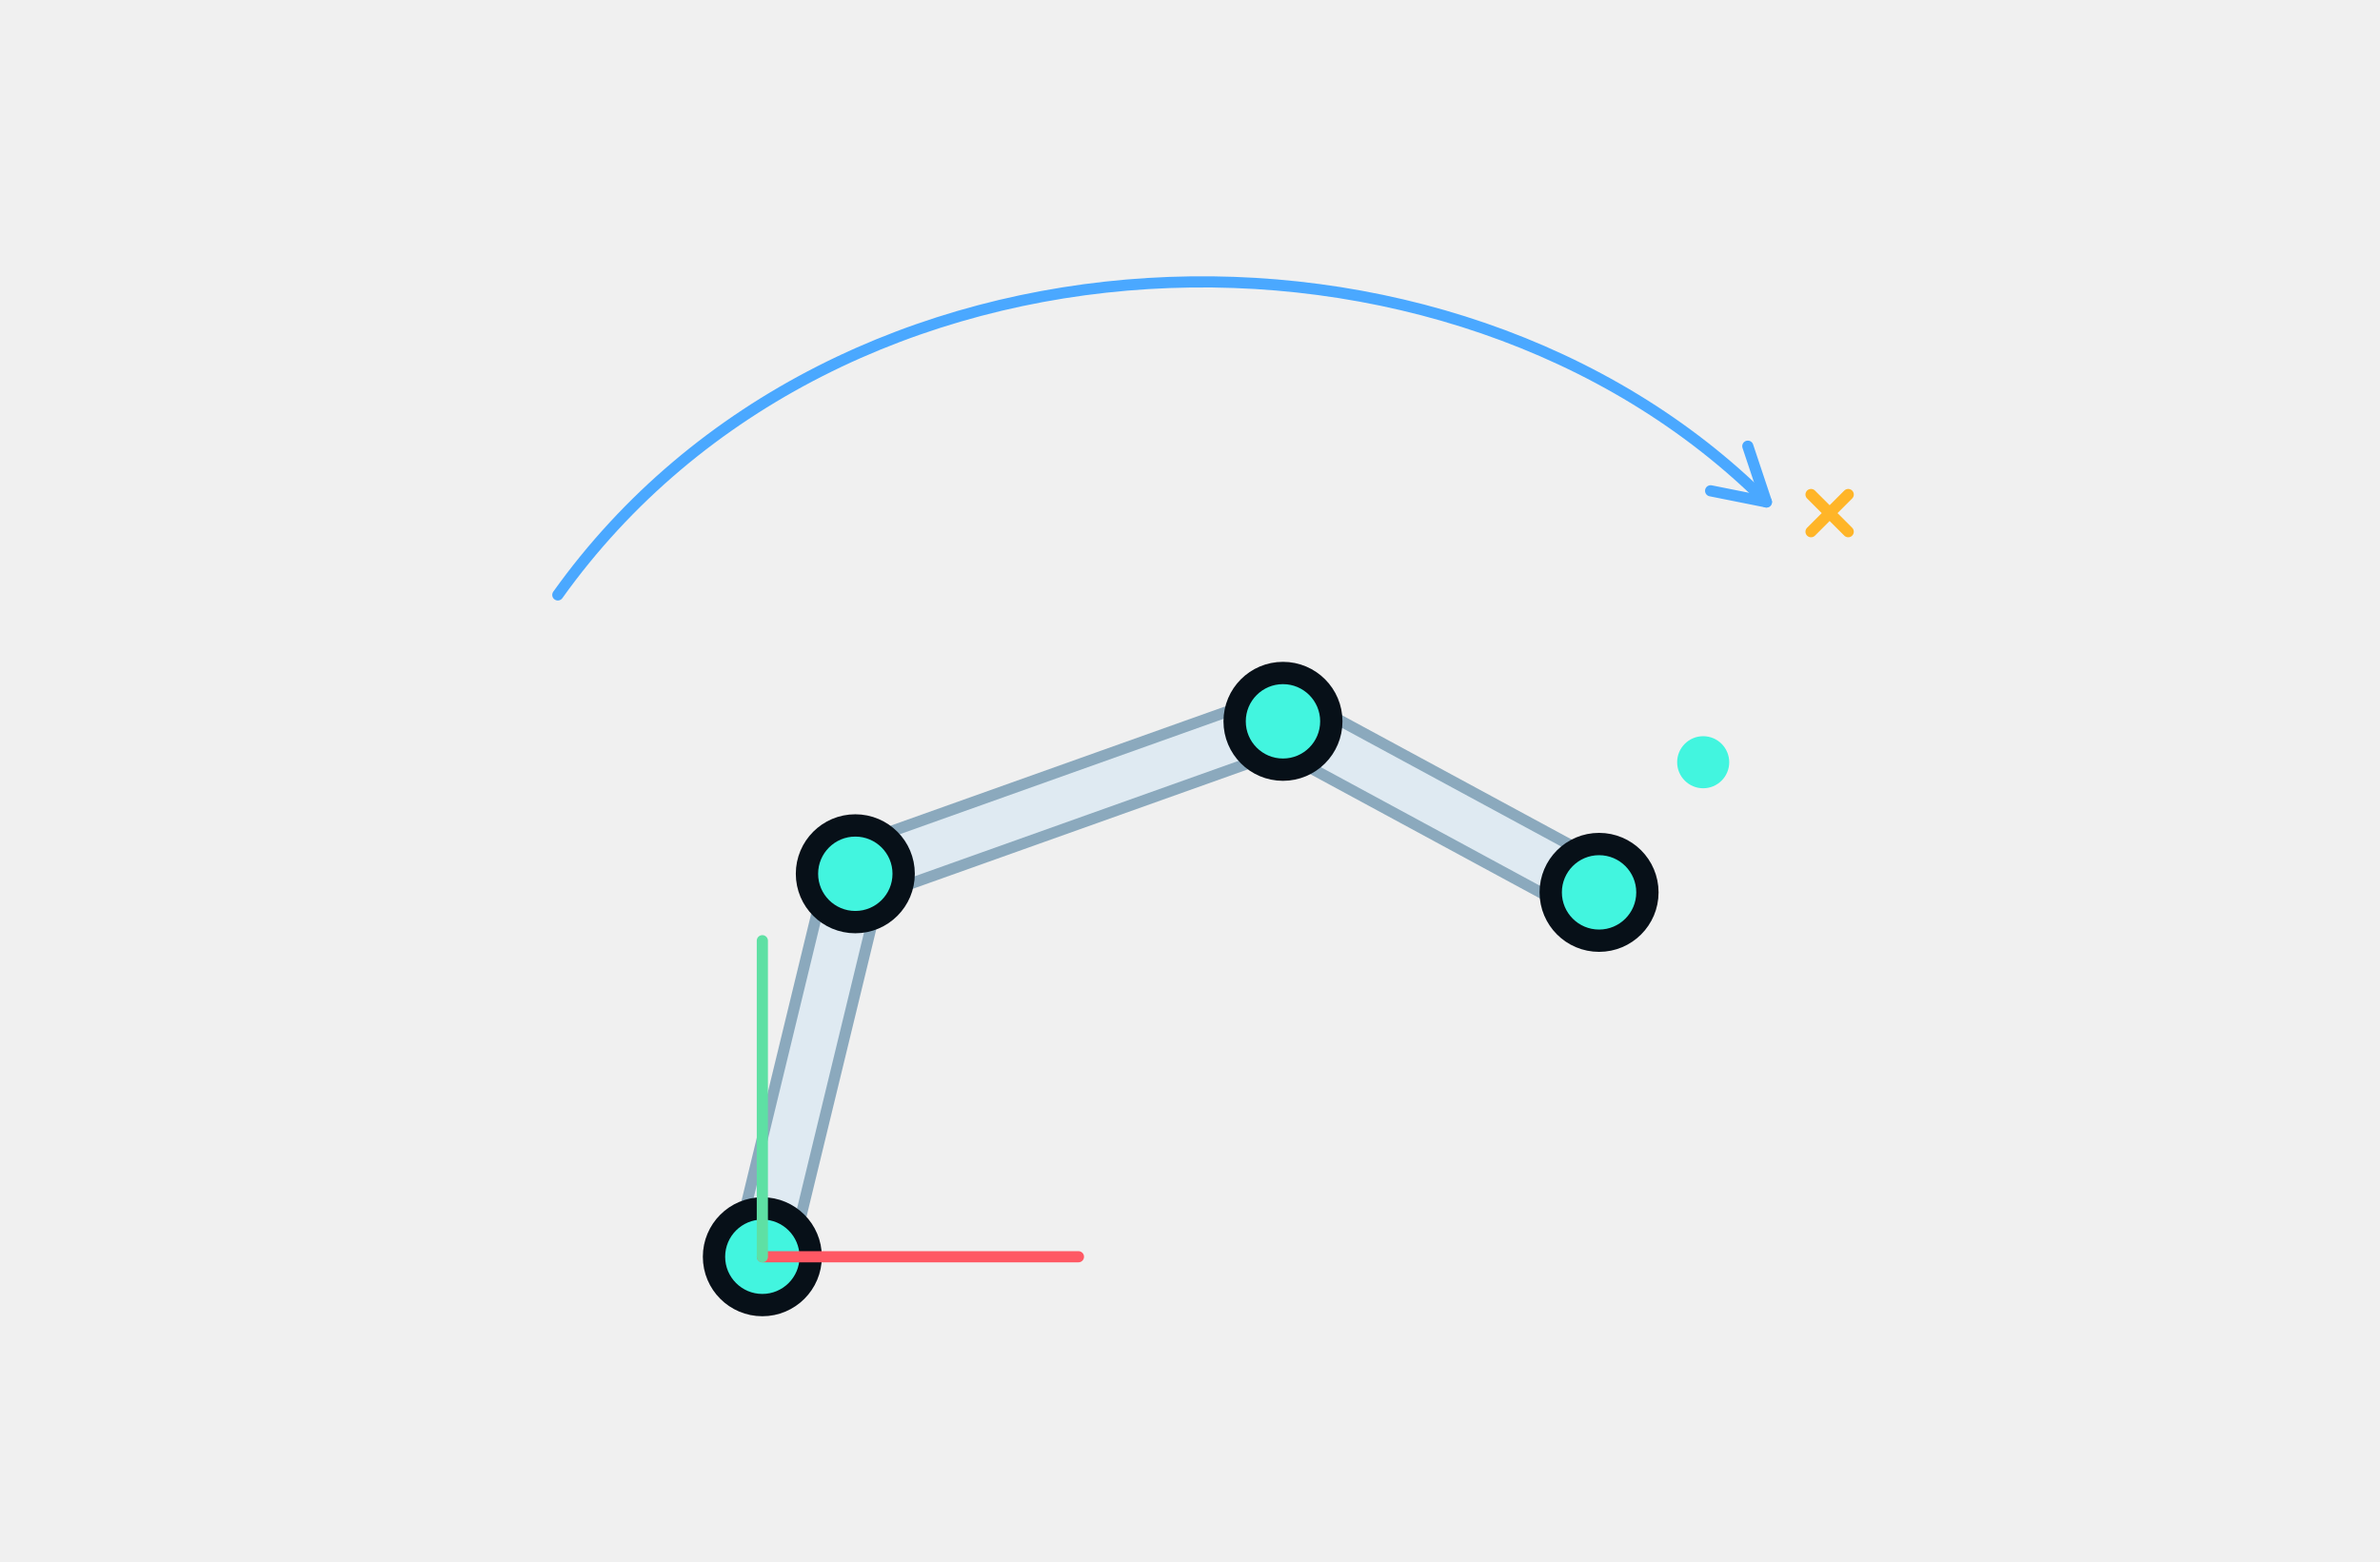
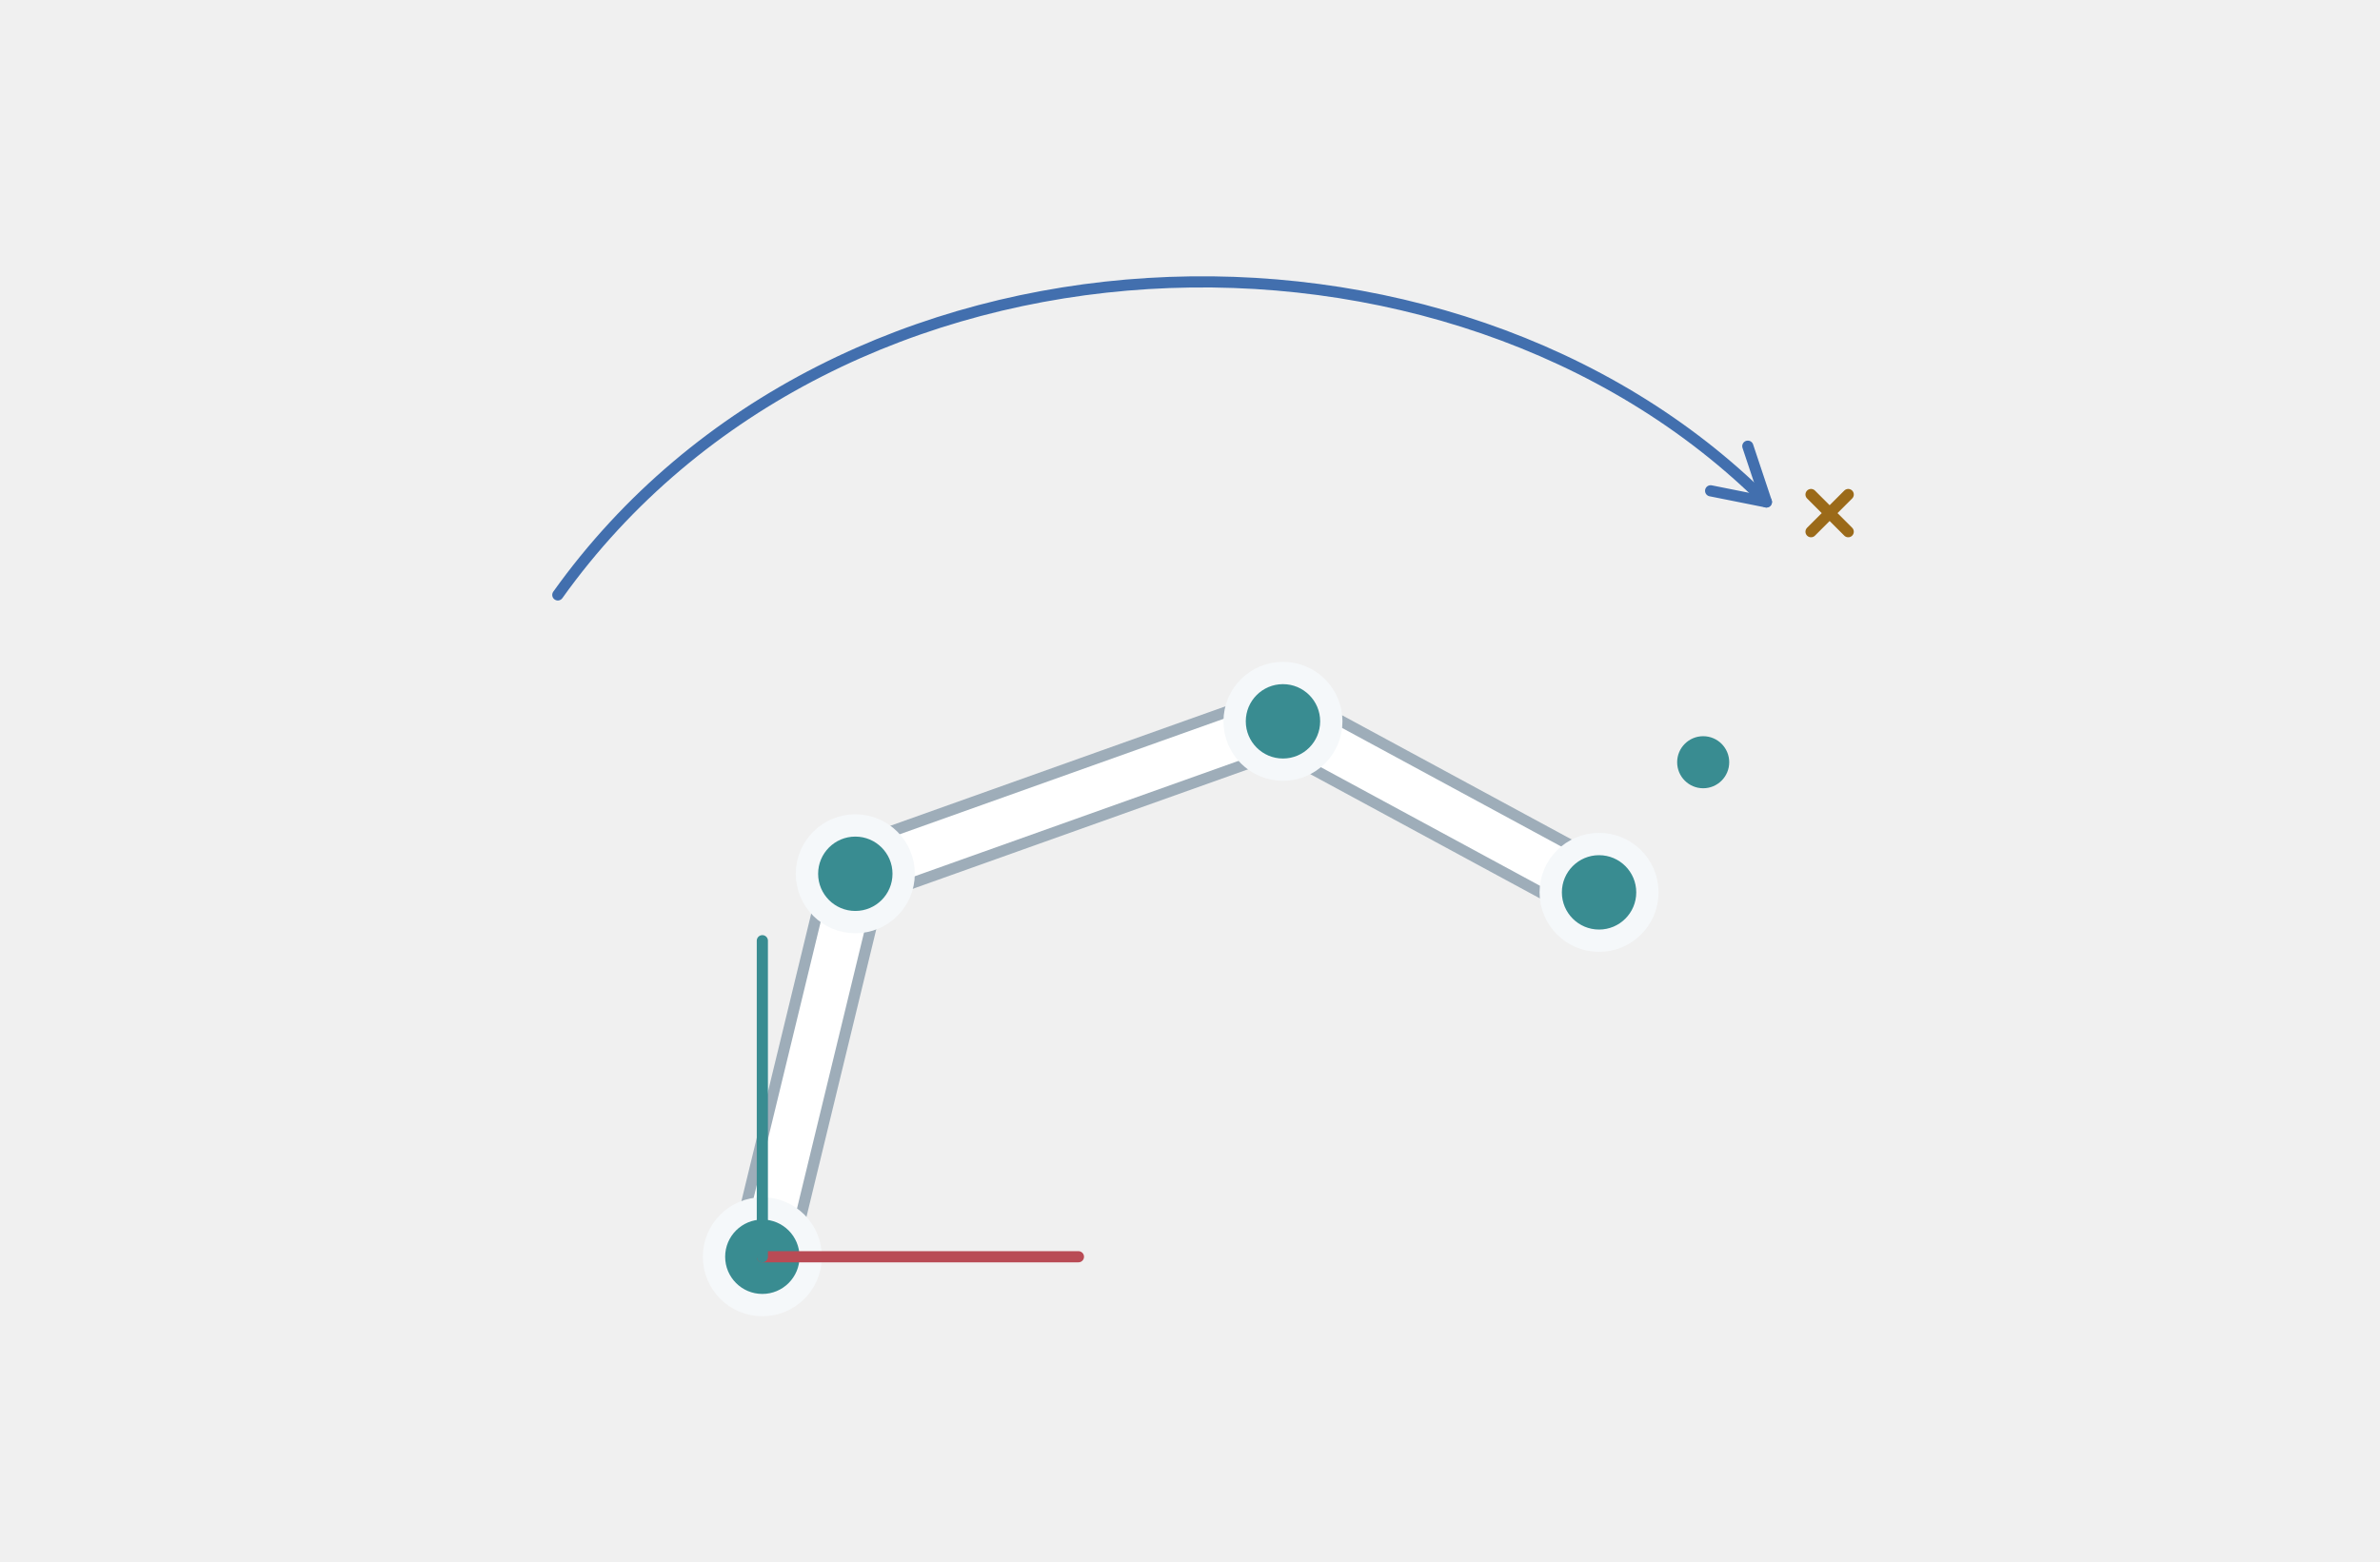
<svg xmlns="http://www.w3.org/2000/svg" viewBox="0 0 640 420" role="img" aria-labelledby="title desc">
  <g fill="none" stroke-linecap="round" stroke-linejoin="round">
-     <path d="M150 160 C225 55 390 50 475 135" stroke="#4aa8ff" stroke-width="3" />
-     <path d="M475 135 l-15 -3 m15 3 l-5 -15" stroke="#4aa8ff" stroke-width="3" />
-     <path d="M205 338 L230 235 L345 194 L430 240" stroke="#8ba9bd" stroke-width="18" />
-     <path d="M205 338 L230 235 L345 194 L430 240" stroke="#dfeaf2" stroke-width="12" />
-     <circle cx="205" cy="338" r="13" fill="#42f5df" stroke="#071018" stroke-width="6" />
-     <circle cx="230" cy="235" r="13" fill="#42f5df" stroke="#071018" stroke-width="6" />
-     <circle cx="345" cy="194" r="13" fill="#42f5df" stroke="#071018" stroke-width="6" />
-     <circle cx="430" cy="240" r="13" fill="#42f5df" stroke="#071018" stroke-width="6" />
-     <circle cx="458" cy="205" r="7" fill="#42f5df" />
-     <path d="M487 133 l10 10 m0 -10 l-10 10" stroke="#ffb528" stroke-width="3" />
-     <path d="M205 338 h85" stroke="#ff5864" stroke-width="3" />
-     <path d="M205 338 v-85" stroke="#5ee0a4" stroke-width="3" />
+     <path d="M150 160 C225 55 390 50 475 135" stroke="#426FAE" stroke-width="3" />
+     <path d="M475 135 l-15 -3 m15 3 l-5 -15" stroke="#426FAE" stroke-width="3" />
+     <path d="M205 338 L230 235 L345 194 L430 240" stroke="#9EADB9" stroke-width="18" />
+     <path d="M205 338 L230 235 L345 194 L430 240" stroke="#FFFFFF" stroke-width="12" />
+     <circle cx="205" cy="338" r="13" fill="#398C91" stroke="#F5F8FA" stroke-width="6" />
+     <circle cx="230" cy="235" r="13" fill="#398C91" stroke="#F5F8FA" stroke-width="6" />
+     <circle cx="345" cy="194" r="13" fill="#398C91" stroke="#F5F8FA" stroke-width="6" />
+     <circle cx="430" cy="240" r="13" fill="#398C91" stroke="#F5F8FA" stroke-width="6" />
+     <circle cx="458" cy="205" r="7" fill="#398C91" />
+     <path d="M487 133 l10 10 m0 -10 l-10 10" stroke="#9B6A19" stroke-width="3" />
+     <path d="M205 338 h85" stroke="#B94B55" stroke-width="3" />
+     <path d="M205 338 v-85" stroke="#398C91" stroke-width="3" />
  </g>
</svg>
